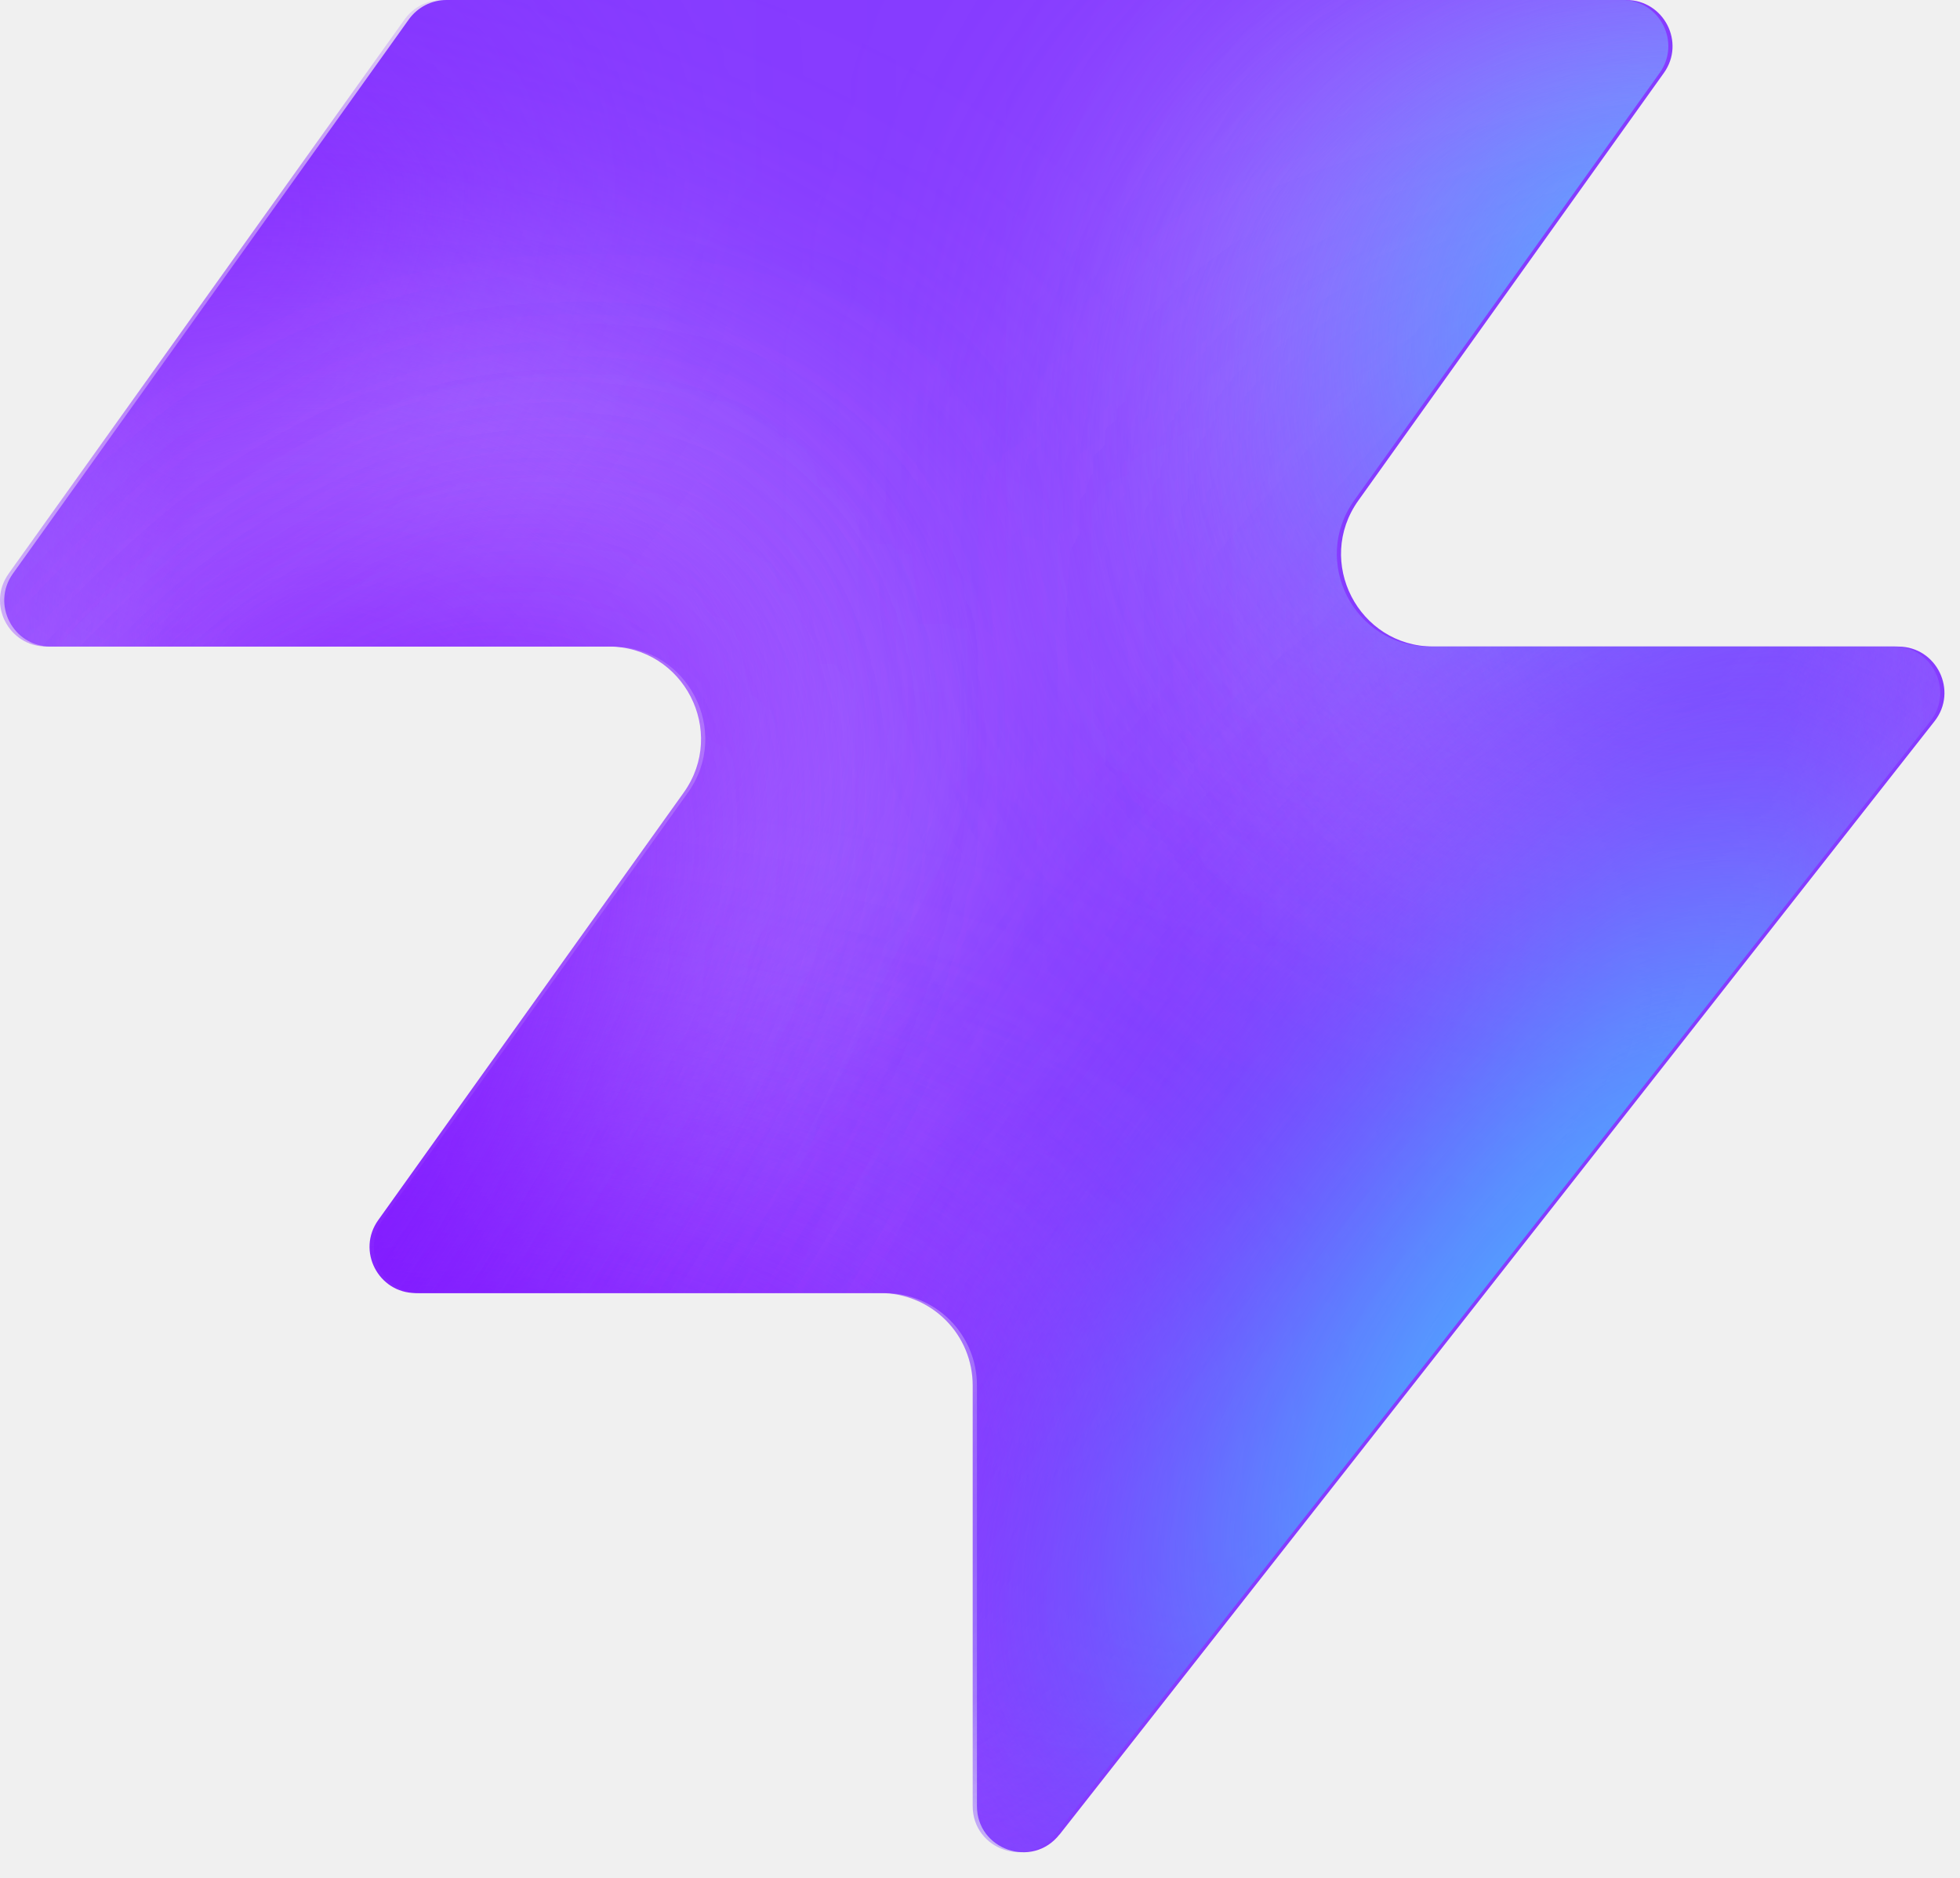
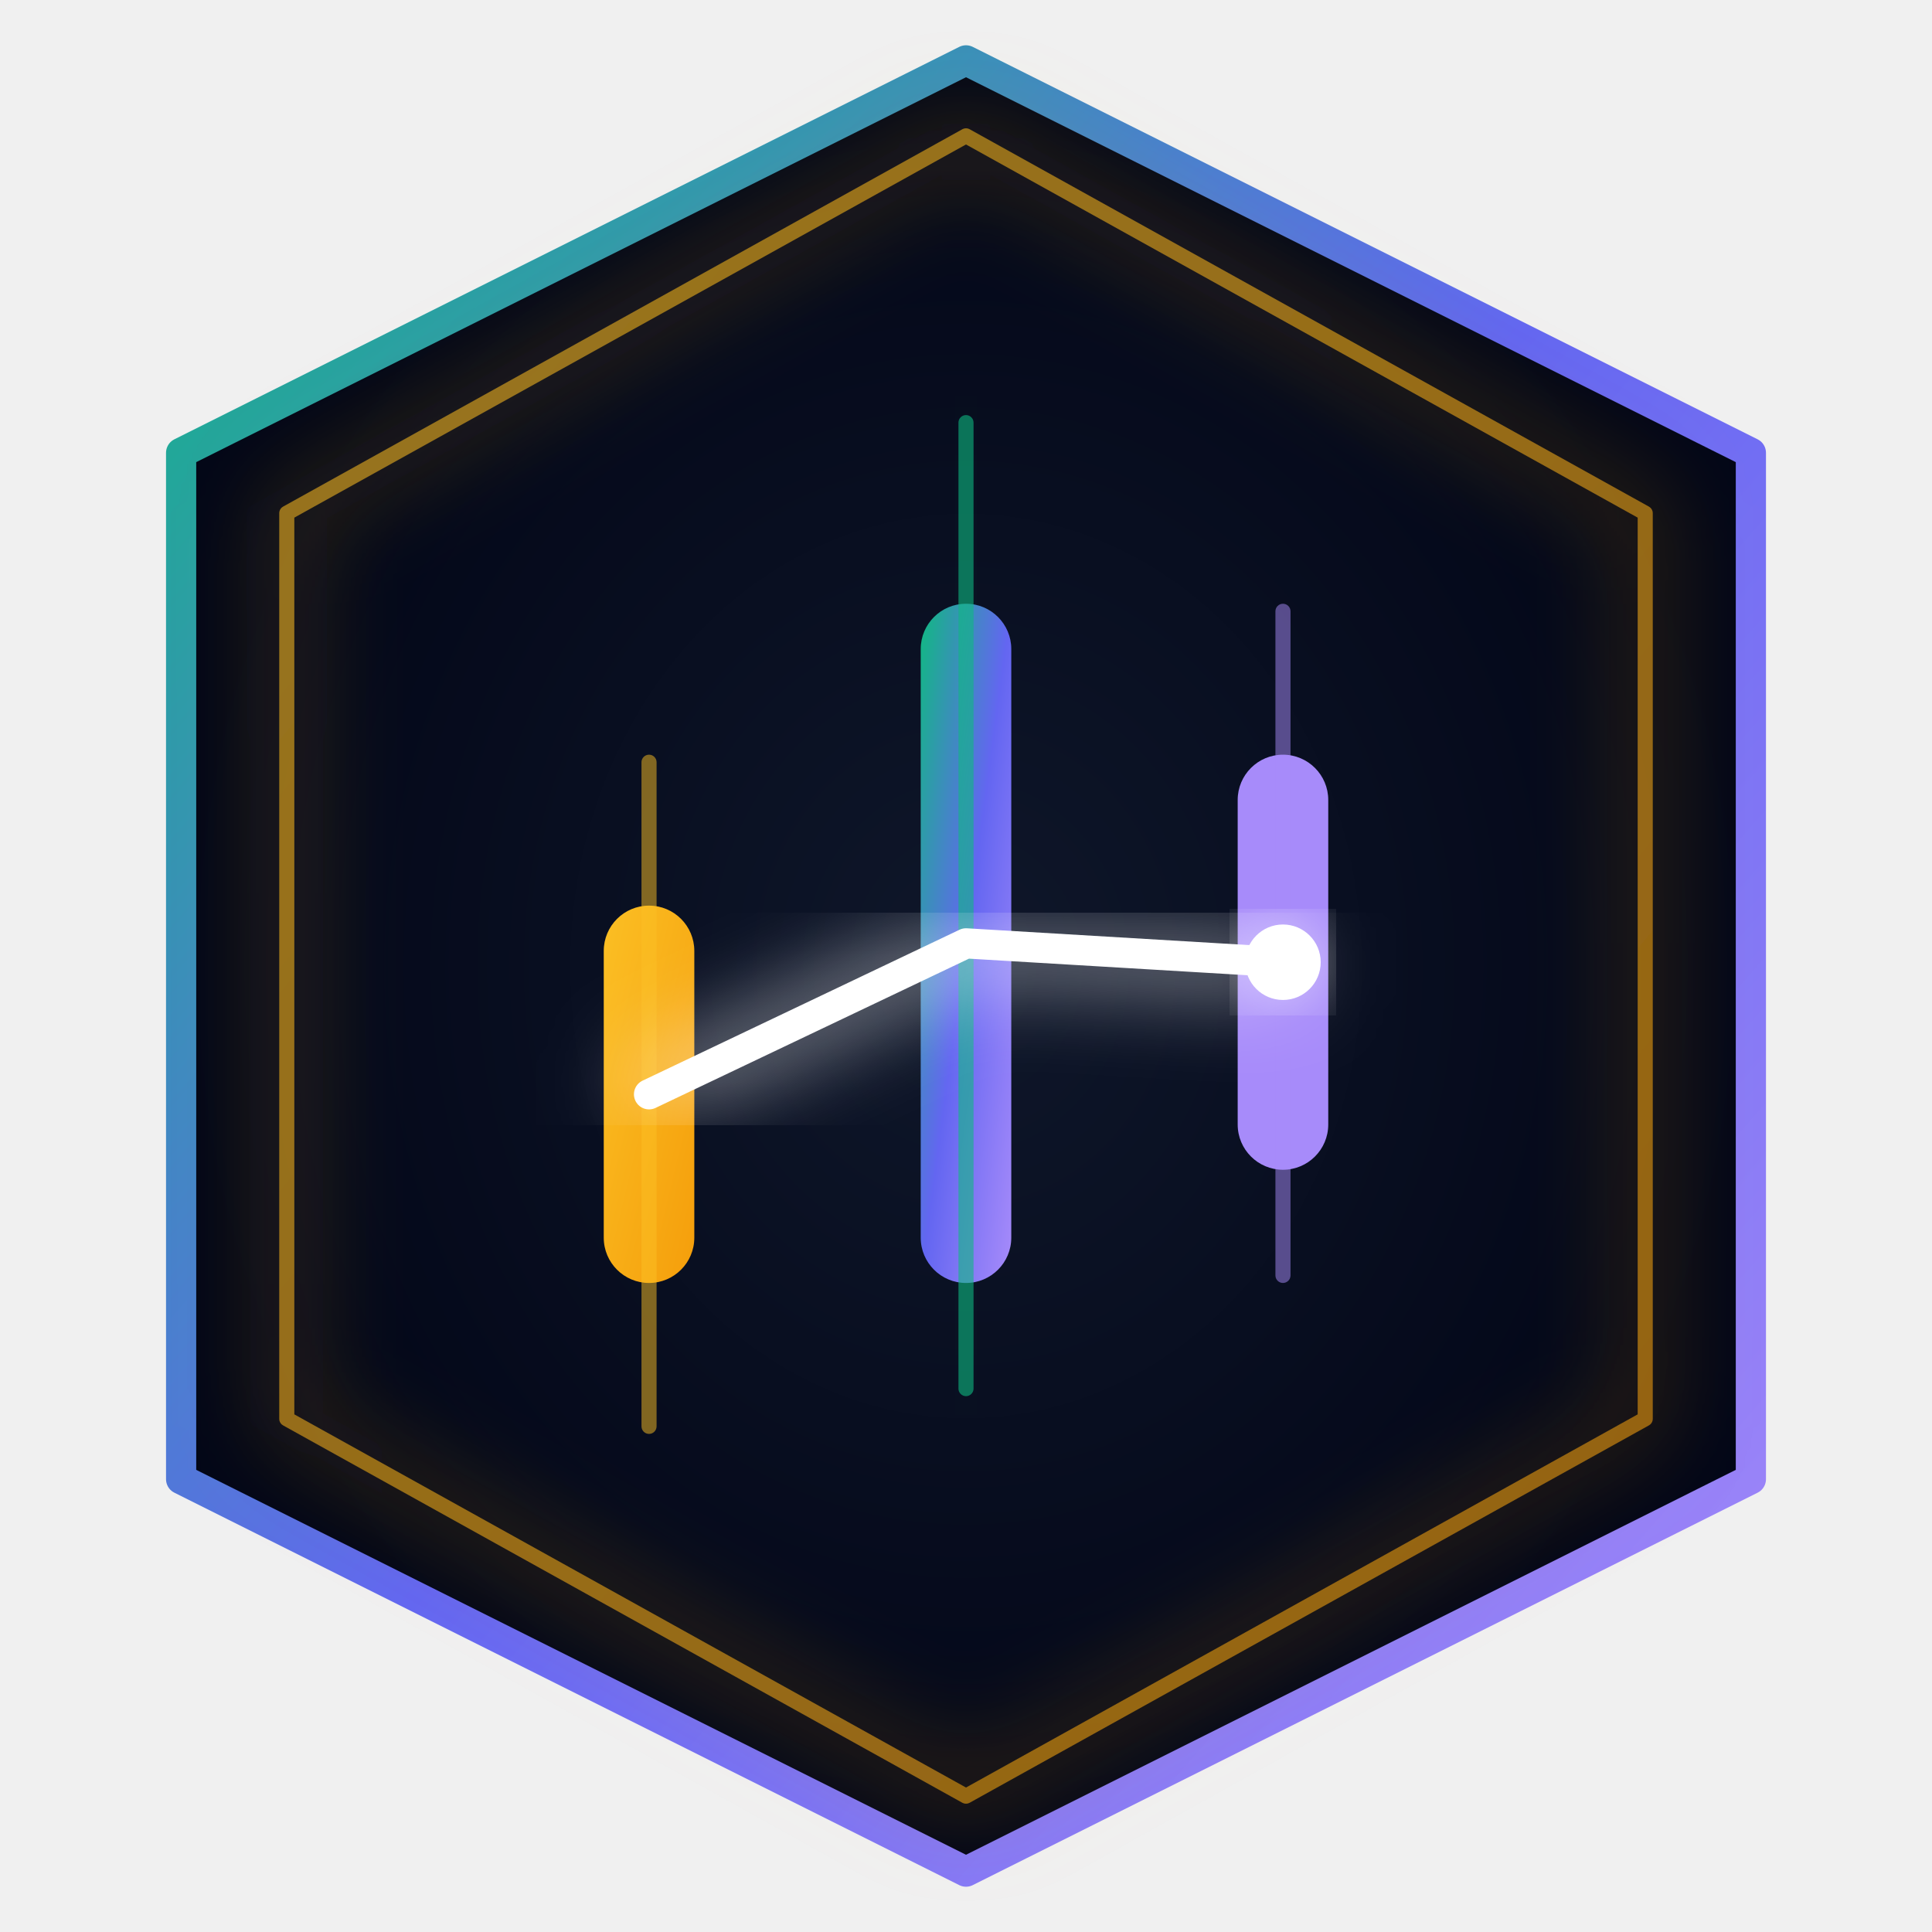
- <svg xmlns="http://www.w3.org/2000/svg" width="48" height="46" fill="none" viewBox="0 0 48 46">
-   <path fill="#863bff" d="M25.946 44.938c-.664.845-2.021.375-2.021-.698V33.937a2.26 2.26 0 0 0-2.262-2.262H10.287c-.92 0-1.456-1.04-.92-1.788l7.48-10.471c1.07-1.497 0-3.578-1.842-3.578H1.237c-.92 0-1.456-1.04-.92-1.788L10.013.474c.214-.297.556-.474.92-.474h28.894c.92 0 1.456 1.04.92 1.788l-7.48 10.471c-1.07 1.498 0 3.579 1.842 3.579h11.377c.943 0 1.473 1.088.89 1.83L25.947 44.94z" style="fill:#863bff;fill:color(display-p3 .525 .23 1);fill-opacity:1" />
-   <mask id="a" width="48" height="46" x="0" y="0" maskUnits="userSpaceOnUse" style="mask-type:alpha">
-     <path fill="#000" d="M25.842 44.938c-.664.844-2.021.375-2.021-.698V33.937a2.26 2.26 0 0 0-2.262-2.262H10.183c-.92 0-1.456-1.04-.92-1.788l7.48-10.471c1.07-1.498 0-3.579-1.842-3.579H1.133c-.92 0-1.456-1.04-.92-1.787L9.91.473c.214-.297.556-.474.92-.474h28.894c.92 0 1.456 1.04.92 1.788l-7.48 10.471c-1.07 1.498 0 3.578 1.842 3.578h11.377c.943 0 1.473 1.088.89 1.832L25.843 44.94z" style="fill:#000;fill-opacity:1" />
-   </mask>
-   <g mask="url(#a)">
-     <g filter="url(#b)">
-       <ellipse cx="5.508" cy="14.704" fill="#ede6ff" rx="5.508" ry="14.704" style="fill:#ede6ff;fill:color(display-p3 .927 .903 1);fill-opacity:1" transform="matrix(.00324 1 1 -.00324 -4.47 31.516)" />
-     </g>
-     <g filter="url(#c)">
-       <ellipse cx="10.399" cy="29.851" fill="#ede6ff" rx="10.399" ry="29.851" style="fill:#ede6ff;fill:color(display-p3 .927 .903 1);fill-opacity:1" transform="matrix(.00324 1 1 -.00324 -39.328 7.883)" />
-     </g>
-     <g filter="url(#d)">
-       <ellipse cx="5.508" cy="30.487" fill="#7e14ff" rx="5.508" ry="30.487" style="fill:#7e14ff;fill:color(display-p3 .492 .077 1);fill-opacity:1" transform="rotate(89.814 -25.913 -14.639)scale(1 -1)" />
-     </g>
-     <g filter="url(#e)">
-       <ellipse cx="5.508" cy="30.599" fill="#7e14ff" rx="5.508" ry="30.599" style="fill:#7e14ff;fill:color(display-p3 .492 .077 1);fill-opacity:1" transform="rotate(89.814 -32.644 -3.334)scale(1 -1)" />
-     </g>
-     <g filter="url(#f)">
-       <ellipse cx="5.508" cy="30.599" fill="#7e14ff" rx="5.508" ry="30.599" style="fill:#7e14ff;fill:color(display-p3 .492 .077 1);fill-opacity:1" transform="matrix(.00324 1 1 -.00324 -34.34 30.47)" />
-     </g>
-     <g filter="url(#g)">
-       <ellipse cx="14.072" cy="22.078" fill="#ede6ff" rx="14.072" ry="22.078" style="fill:#ede6ff;fill:color(display-p3 .927 .903 1);fill-opacity:1" transform="rotate(93.35 24.506 48.493)scale(-1 1)" />
-     </g>
-     <g filter="url(#h)">
-       <ellipse cx="3.47" cy="21.501" fill="#7e14ff" rx="3.47" ry="21.501" style="fill:#7e14ff;fill:color(display-p3 .492 .077 1);fill-opacity:1" transform="rotate(89.009 28.708 47.59)scale(-1 1)" />
-     </g>
-     <g filter="url(#i)">
-       <ellipse cx="3.47" cy="21.501" fill="#7e14ff" rx="3.47" ry="21.501" style="fill:#7e14ff;fill:color(display-p3 .492 .077 1);fill-opacity:1" transform="rotate(89.009 28.708 47.59)scale(-1 1)" />
-     </g>
-     <g filter="url(#j)">
-       <ellipse cx=".387" cy="8.972" fill="#7e14ff" rx="4.407" ry="29.108" style="fill:#7e14ff;fill:color(display-p3 .492 .077 1);fill-opacity:1" transform="rotate(39.51 .387 8.972)" />
-     </g>
-     <g filter="url(#k)">
-       <ellipse cx="47.523" cy="-6.092" fill="#7e14ff" rx="4.407" ry="29.108" style="fill:#7e14ff;fill:color(display-p3 .492 .077 1);fill-opacity:1" transform="rotate(37.892 47.523 -6.092)" />
-     </g>
-     <g filter="url(#l)">
-       <ellipse cx="41.412" cy="6.333" fill="#47bfff" rx="5.971" ry="9.665" style="fill:#47bfff;fill:color(display-p3 .28 .748 1);fill-opacity:1" transform="rotate(37.892 41.412 6.333)" />
-     </g>
-     <g filter="url(#m)">
-       <ellipse cx="-1.879" cy="38.332" fill="#7e14ff" rx="4.407" ry="29.108" style="fill:#7e14ff;fill:color(display-p3 .492 .077 1);fill-opacity:1" transform="rotate(37.892 -1.88 38.332)" />
-     </g>
-     <g filter="url(#n)">
-       <ellipse cx="-1.879" cy="38.332" fill="#7e14ff" rx="4.407" ry="29.108" style="fill:#7e14ff;fill:color(display-p3 .492 .077 1);fill-opacity:1" transform="rotate(37.892 -1.88 38.332)" />
-     </g>
-     <g filter="url(#o)">
-       <ellipse cx="35.651" cy="29.907" fill="#7e14ff" rx="4.407" ry="29.108" style="fill:#7e14ff;fill:color(display-p3 .492 .077 1);fill-opacity:1" transform="rotate(37.892 35.651 29.907)" />
-     </g>
-     <g filter="url(#p)">
-       <ellipse cx="38.418" cy="32.4" fill="#47bfff" rx="5.971" ry="15.297" style="fill:#47bfff;fill:color(display-p3 .28 .748 1);fill-opacity:1" transform="rotate(37.892 38.418 32.4)" />
-     </g>
-   </g>
+ <svg xmlns="http://www.w3.org/2000/svg" viewBox="0 0 512 512" width="100%" height="100%">
  <defs>
-     <filter id="b" width="60.045" height="41.654" x="-19.77" y="16.149" color-interpolation-filters="sRGB" filterUnits="userSpaceOnUse">
-       <feFlood flood-opacity="0" result="BackgroundImageFix" />
-       <feBlend in="SourceGraphic" in2="BackgroundImageFix" result="shape" />
-       <feGaussianBlur result="effect1_foregroundBlur_2002_17158" stdDeviation="7.659" />
-     </filter>
-     <filter id="c" width="90.34" height="51.437" x="-54.613" y="-7.533" color-interpolation-filters="sRGB" filterUnits="userSpaceOnUse">
-       <feFlood flood-opacity="0" result="BackgroundImageFix" />
-       <feBlend in="SourceGraphic" in2="BackgroundImageFix" result="shape" />
-       <feGaussianBlur result="effect1_foregroundBlur_2002_17158" stdDeviation="7.659" />
-     </filter>
-     <filter id="d" width="79.355" height="29.4" x="-49.64" y="2.03" color-interpolation-filters="sRGB" filterUnits="userSpaceOnUse">
-       <feFlood flood-opacity="0" result="BackgroundImageFix" />
-       <feBlend in="SourceGraphic" in2="BackgroundImageFix" result="shape" />
-       <feGaussianBlur result="effect1_foregroundBlur_2002_17158" stdDeviation="4.596" />
-     </filter>
-     <filter id="e" width="79.579" height="29.4" x="-45.045" y="20.029" color-interpolation-filters="sRGB" filterUnits="userSpaceOnUse">
-       <feFlood flood-opacity="0" result="BackgroundImageFix" />
-       <feBlend in="SourceGraphic" in2="BackgroundImageFix" result="shape" />
-       <feGaussianBlur result="effect1_foregroundBlur_2002_17158" stdDeviation="4.596" />
-     </filter>
-     <filter id="f" width="79.579" height="29.4" x="-43.513" y="21.178" color-interpolation-filters="sRGB" filterUnits="userSpaceOnUse">
-       <feFlood flood-opacity="0" result="BackgroundImageFix" />
-       <feBlend in="SourceGraphic" in2="BackgroundImageFix" result="shape" />
-       <feGaussianBlur result="effect1_foregroundBlur_2002_17158" stdDeviation="4.596" />
-     </filter>
-     <filter id="g" width="74.749" height="58.852" x="15.756" y="-17.901" color-interpolation-filters="sRGB" filterUnits="userSpaceOnUse">
-       <feFlood flood-opacity="0" result="BackgroundImageFix" />
-       <feBlend in="SourceGraphic" in2="BackgroundImageFix" result="shape" />
-       <feGaussianBlur result="effect1_foregroundBlur_2002_17158" stdDeviation="7.659" />
-     </filter>
-     <filter id="h" width="61.377" height="25.362" x="23.548" y="2.284" color-interpolation-filters="sRGB" filterUnits="userSpaceOnUse">
-       <feFlood flood-opacity="0" result="BackgroundImageFix" />
-       <feBlend in="SourceGraphic" in2="BackgroundImageFix" result="shape" />
-       <feGaussianBlur result="effect1_foregroundBlur_2002_17158" stdDeviation="4.596" />
-     </filter>
-     <filter id="i" width="61.377" height="25.362" x="23.548" y="2.284" color-interpolation-filters="sRGB" filterUnits="userSpaceOnUse">
-       <feFlood flood-opacity="0" result="BackgroundImageFix" />
-       <feBlend in="SourceGraphic" in2="BackgroundImageFix" result="shape" />
-       <feGaussianBlur result="effect1_foregroundBlur_2002_17158" stdDeviation="4.596" />
-     </filter>
-     <filter id="j" width="56.045" height="63.649" x="-27.636" y="-22.853" color-interpolation-filters="sRGB" filterUnits="userSpaceOnUse">
-       <feFlood flood-opacity="0" result="BackgroundImageFix" />
-       <feBlend in="SourceGraphic" in2="BackgroundImageFix" result="shape" />
-       <feGaussianBlur result="effect1_foregroundBlur_2002_17158" stdDeviation="4.596" />
-     </filter>
-     <filter id="k" width="54.814" height="64.646" x="20.116" y="-38.415" color-interpolation-filters="sRGB" filterUnits="userSpaceOnUse">
-       <feFlood flood-opacity="0" result="BackgroundImageFix" />
-       <feBlend in="SourceGraphic" in2="BackgroundImageFix" result="shape" />
-       <feGaussianBlur result="effect1_foregroundBlur_2002_17158" stdDeviation="4.596" />
-     </filter>
-     <filter id="l" width="33.541" height="35.313" x="24.641" y="-11.323" color-interpolation-filters="sRGB" filterUnits="userSpaceOnUse">
-       <feFlood flood-opacity="0" result="BackgroundImageFix" />
-       <feBlend in="SourceGraphic" in2="BackgroundImageFix" result="shape" />
-       <feGaussianBlur result="effect1_foregroundBlur_2002_17158" stdDeviation="4.596" />
-     </filter>
-     <filter id="m" width="54.814" height="64.646" x="-29.286" y="6.009" color-interpolation-filters="sRGB" filterUnits="userSpaceOnUse">
-       <feFlood flood-opacity="0" result="BackgroundImageFix" />
-       <feBlend in="SourceGraphic" in2="BackgroundImageFix" result="shape" />
-       <feGaussianBlur result="effect1_foregroundBlur_2002_17158" stdDeviation="4.596" />
-     </filter>
-     <filter id="n" width="54.814" height="64.646" x="-29.286" y="6.009" color-interpolation-filters="sRGB" filterUnits="userSpaceOnUse">
-       <feFlood flood-opacity="0" result="BackgroundImageFix" />
-       <feBlend in="SourceGraphic" in2="BackgroundImageFix" result="shape" />
-       <feGaussianBlur result="effect1_foregroundBlur_2002_17158" stdDeviation="4.596" />
-     </filter>
-     <filter id="o" width="54.814" height="64.646" x="8.244" y="-2.416" color-interpolation-filters="sRGB" filterUnits="userSpaceOnUse">
-       <feFlood flood-opacity="0" result="BackgroundImageFix" />
-       <feBlend in="SourceGraphic" in2="BackgroundImageFix" result="shape" />
-       <feGaussianBlur result="effect1_foregroundBlur_2002_17158" stdDeviation="4.596" />
-     </filter>
-     <filter id="p" width="39.409" height="43.623" x="18.713" y="10.588" color-interpolation-filters="sRGB" filterUnits="userSpaceOnUse">
-       <feFlood flood-opacity="0" result="BackgroundImageFix" />
-       <feBlend in="SourceGraphic" in2="BackgroundImageFix" result="shape" />
-       <feGaussianBlur result="effect1_foregroundBlur_2002_17158" stdDeviation="4.596" />
+     <radialGradient id="bgGrad" cx="50%" cy="50%" r="50%">
+       <stop offset="0%" stop-color="#0f172a" />
+       <stop offset="100%" stop-color="#020617" />
+     </radialGradient>
+     <linearGradient id="accentGrad" x1="0%" y1="0%" x2="100%" y2="100%">
+       <stop offset="0%" stop-color="#10b981" />
+       <stop offset="50%" stop-color="#6366f1" />
+       <stop offset="100%" stop-color="#a78bfa" />
+     </linearGradient>
+     <linearGradient id="goldGrad" x1="0%" y1="0%" x2="100%" y2="100%">
+       <stop offset="0%" stop-color="#fbbf24" />
+       <stop offset="100%" stop-color="#f59e0b" />
+     </linearGradient>
+     <filter id="glow" x="-20%" y="-20%" width="140%" height="140%">
+       <feGaussianBlur stdDeviation="12" result="blur" />
+       <feComposite in="SourceGraphic" in2="blur" operator="over" />
    </filter>
  </defs>
+   <path d="M 256,16 L 464,120 L 464,392 L 256,496 L 48,392 L 48,120 Z" fill="url(#bgGrad)" stroke="url(#accentGrad)" stroke-width="8" stroke-linejoin="round" />
+   <path d="M 256,36 L 436,136 L 436,376 L 256,476 L 76,376 L 76,136 Z" fill="none" stroke="url(#goldGrad)" stroke-width="4" stroke-linejoin="round" opacity="0.6" filter="url(#glow)" />
+   <rect x="160" y="240" width="24" height="100" rx="12" fill="url(#goldGrad)" />
+   <rect x="170" y="200" width="4" height="180" rx="2" fill="#fbbf24" opacity="0.5" />
+   <rect x="244" y="160" width="24" height="180" rx="12" fill="url(#accentGrad)" />
+   <rect x="254" y="110" width="4" height="260" rx="2" fill="#10b981" opacity="0.6" filter="url(#glow)" />
+   <rect x="328" y="200" width="24" height="110" rx="12" fill="#a78bfa" />
+   <rect x="338" y="160" width="4" height="180" rx="2" fill="#a78bfa" opacity="0.5" />
+   <path d="M 172,290 L 256,250 L 340,255" fill="none" stroke="#ffffff" stroke-width="8" stroke-linecap="round" stroke-linejoin="round" filter="url(#glow)" />
+   <circle cx="340" cy="255" r="10" fill="#ffffff" filter="url(#glow)" />
</svg>
